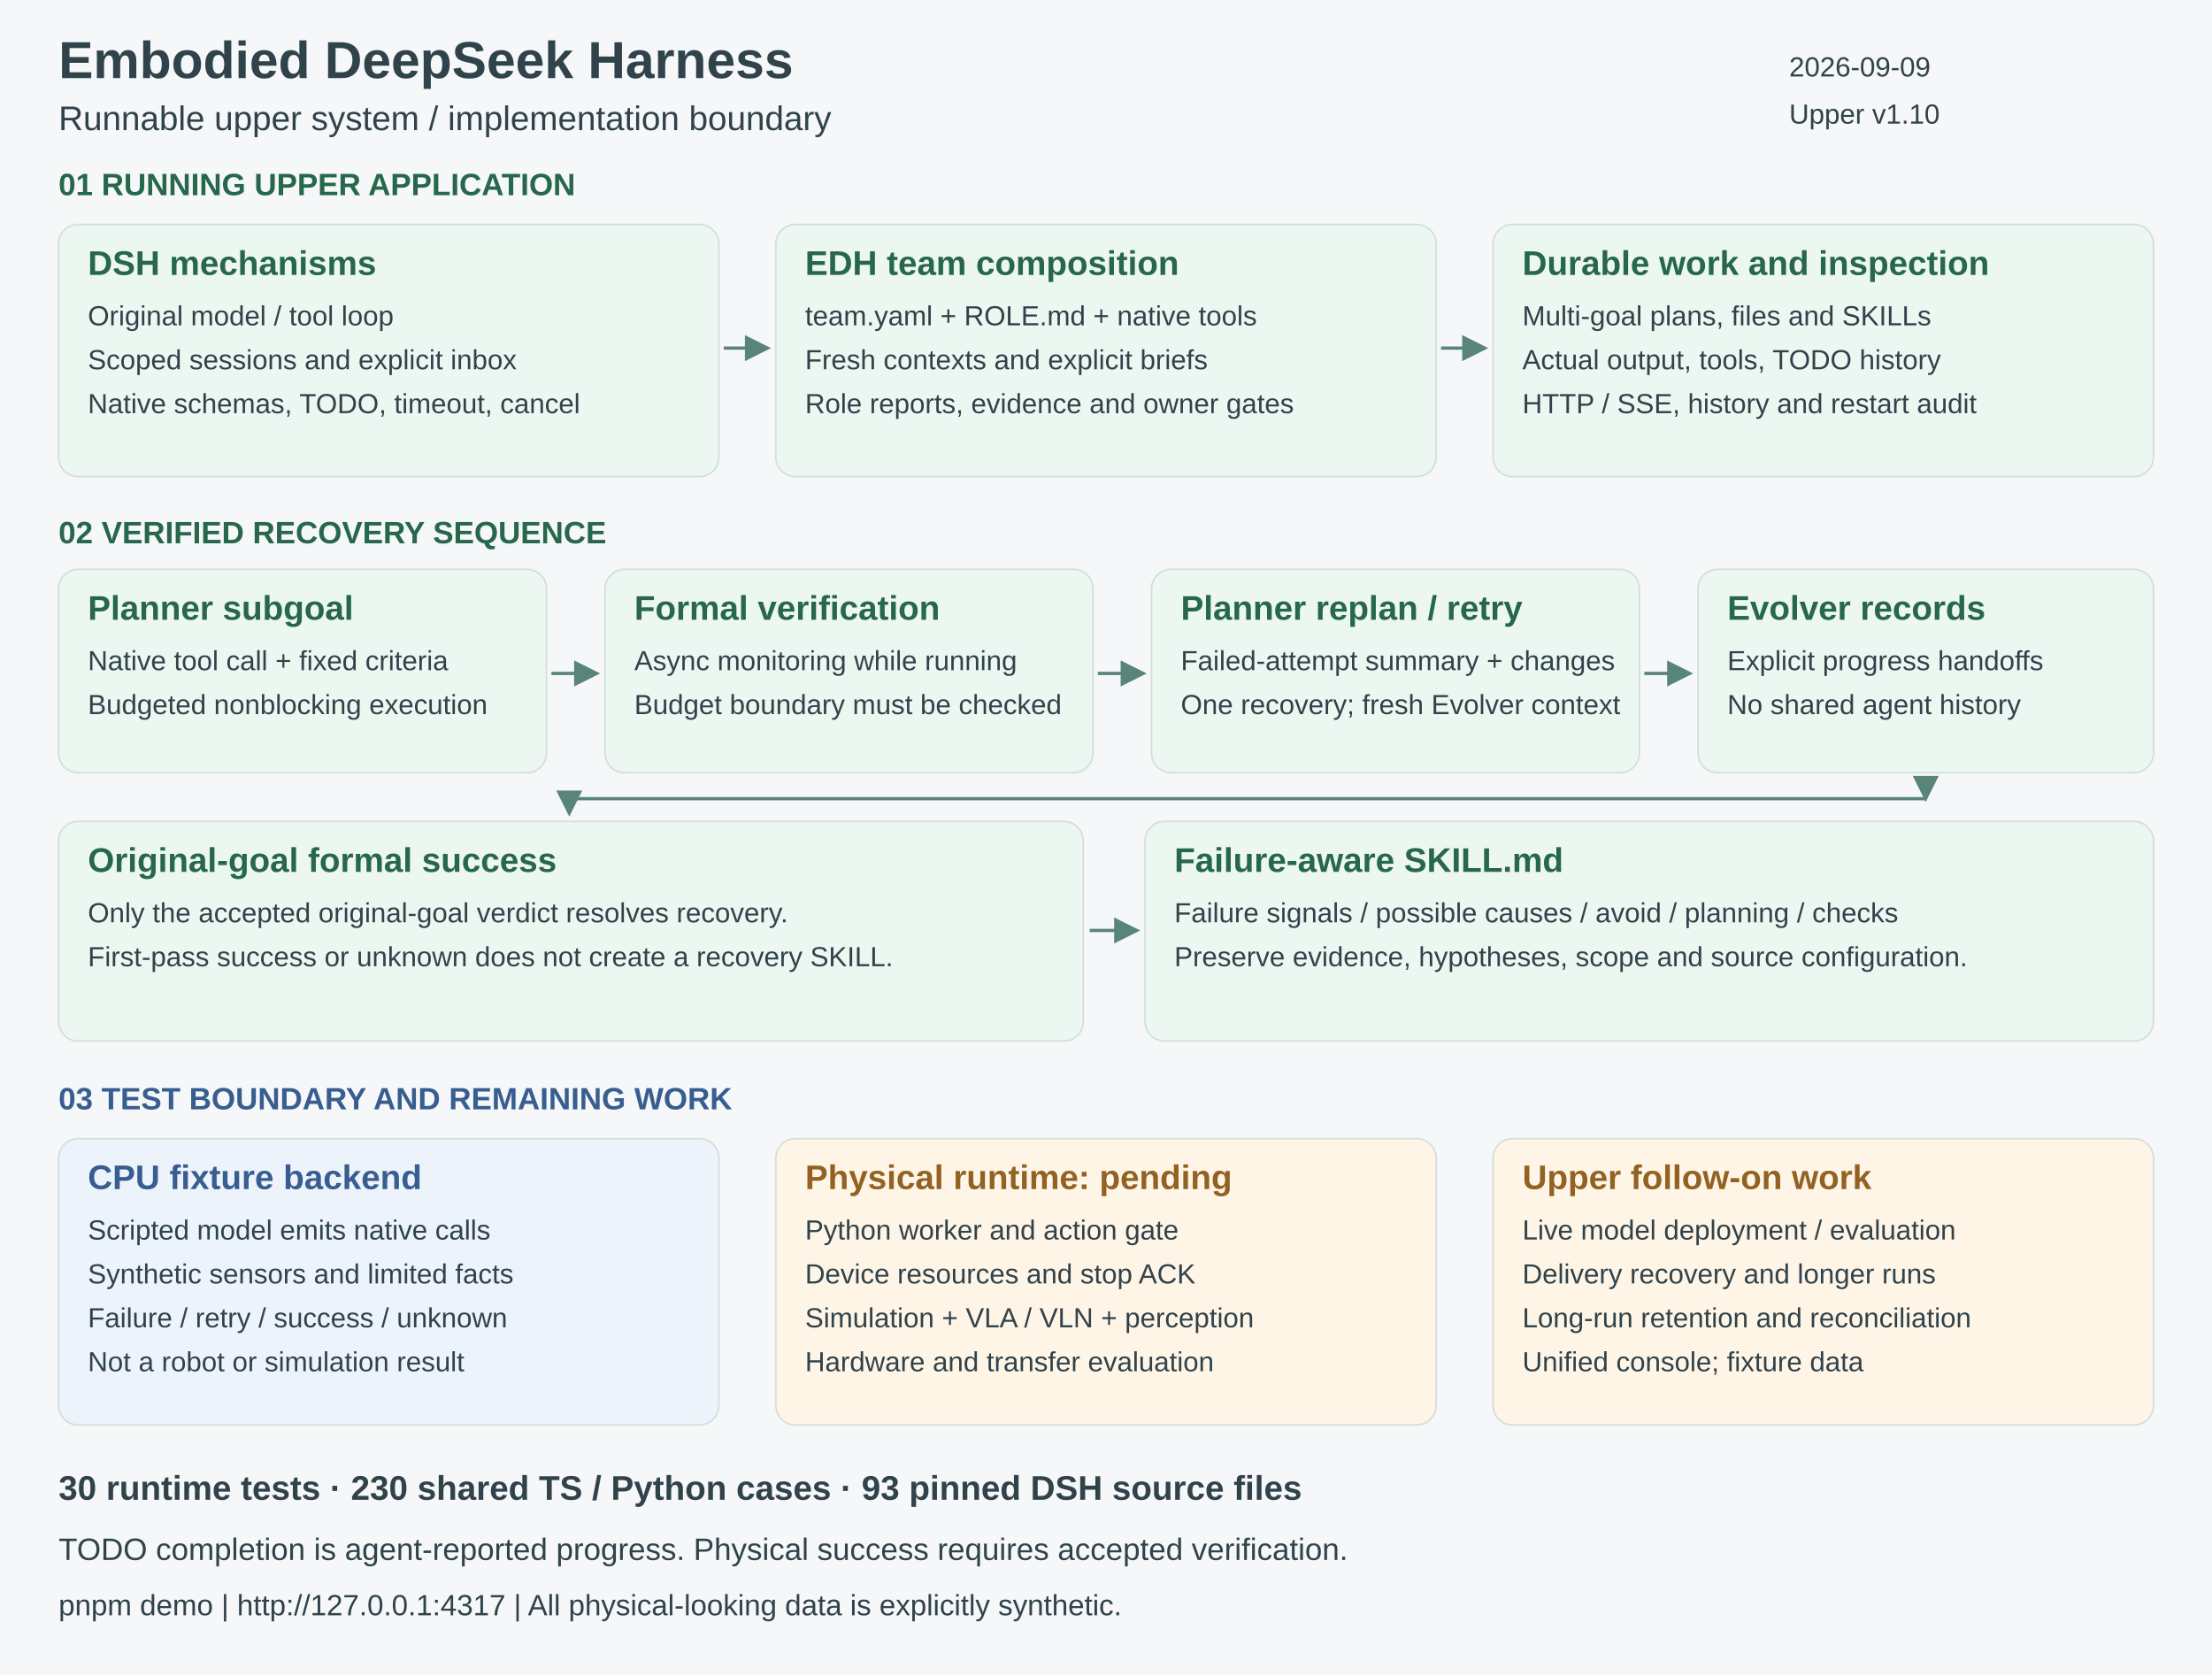
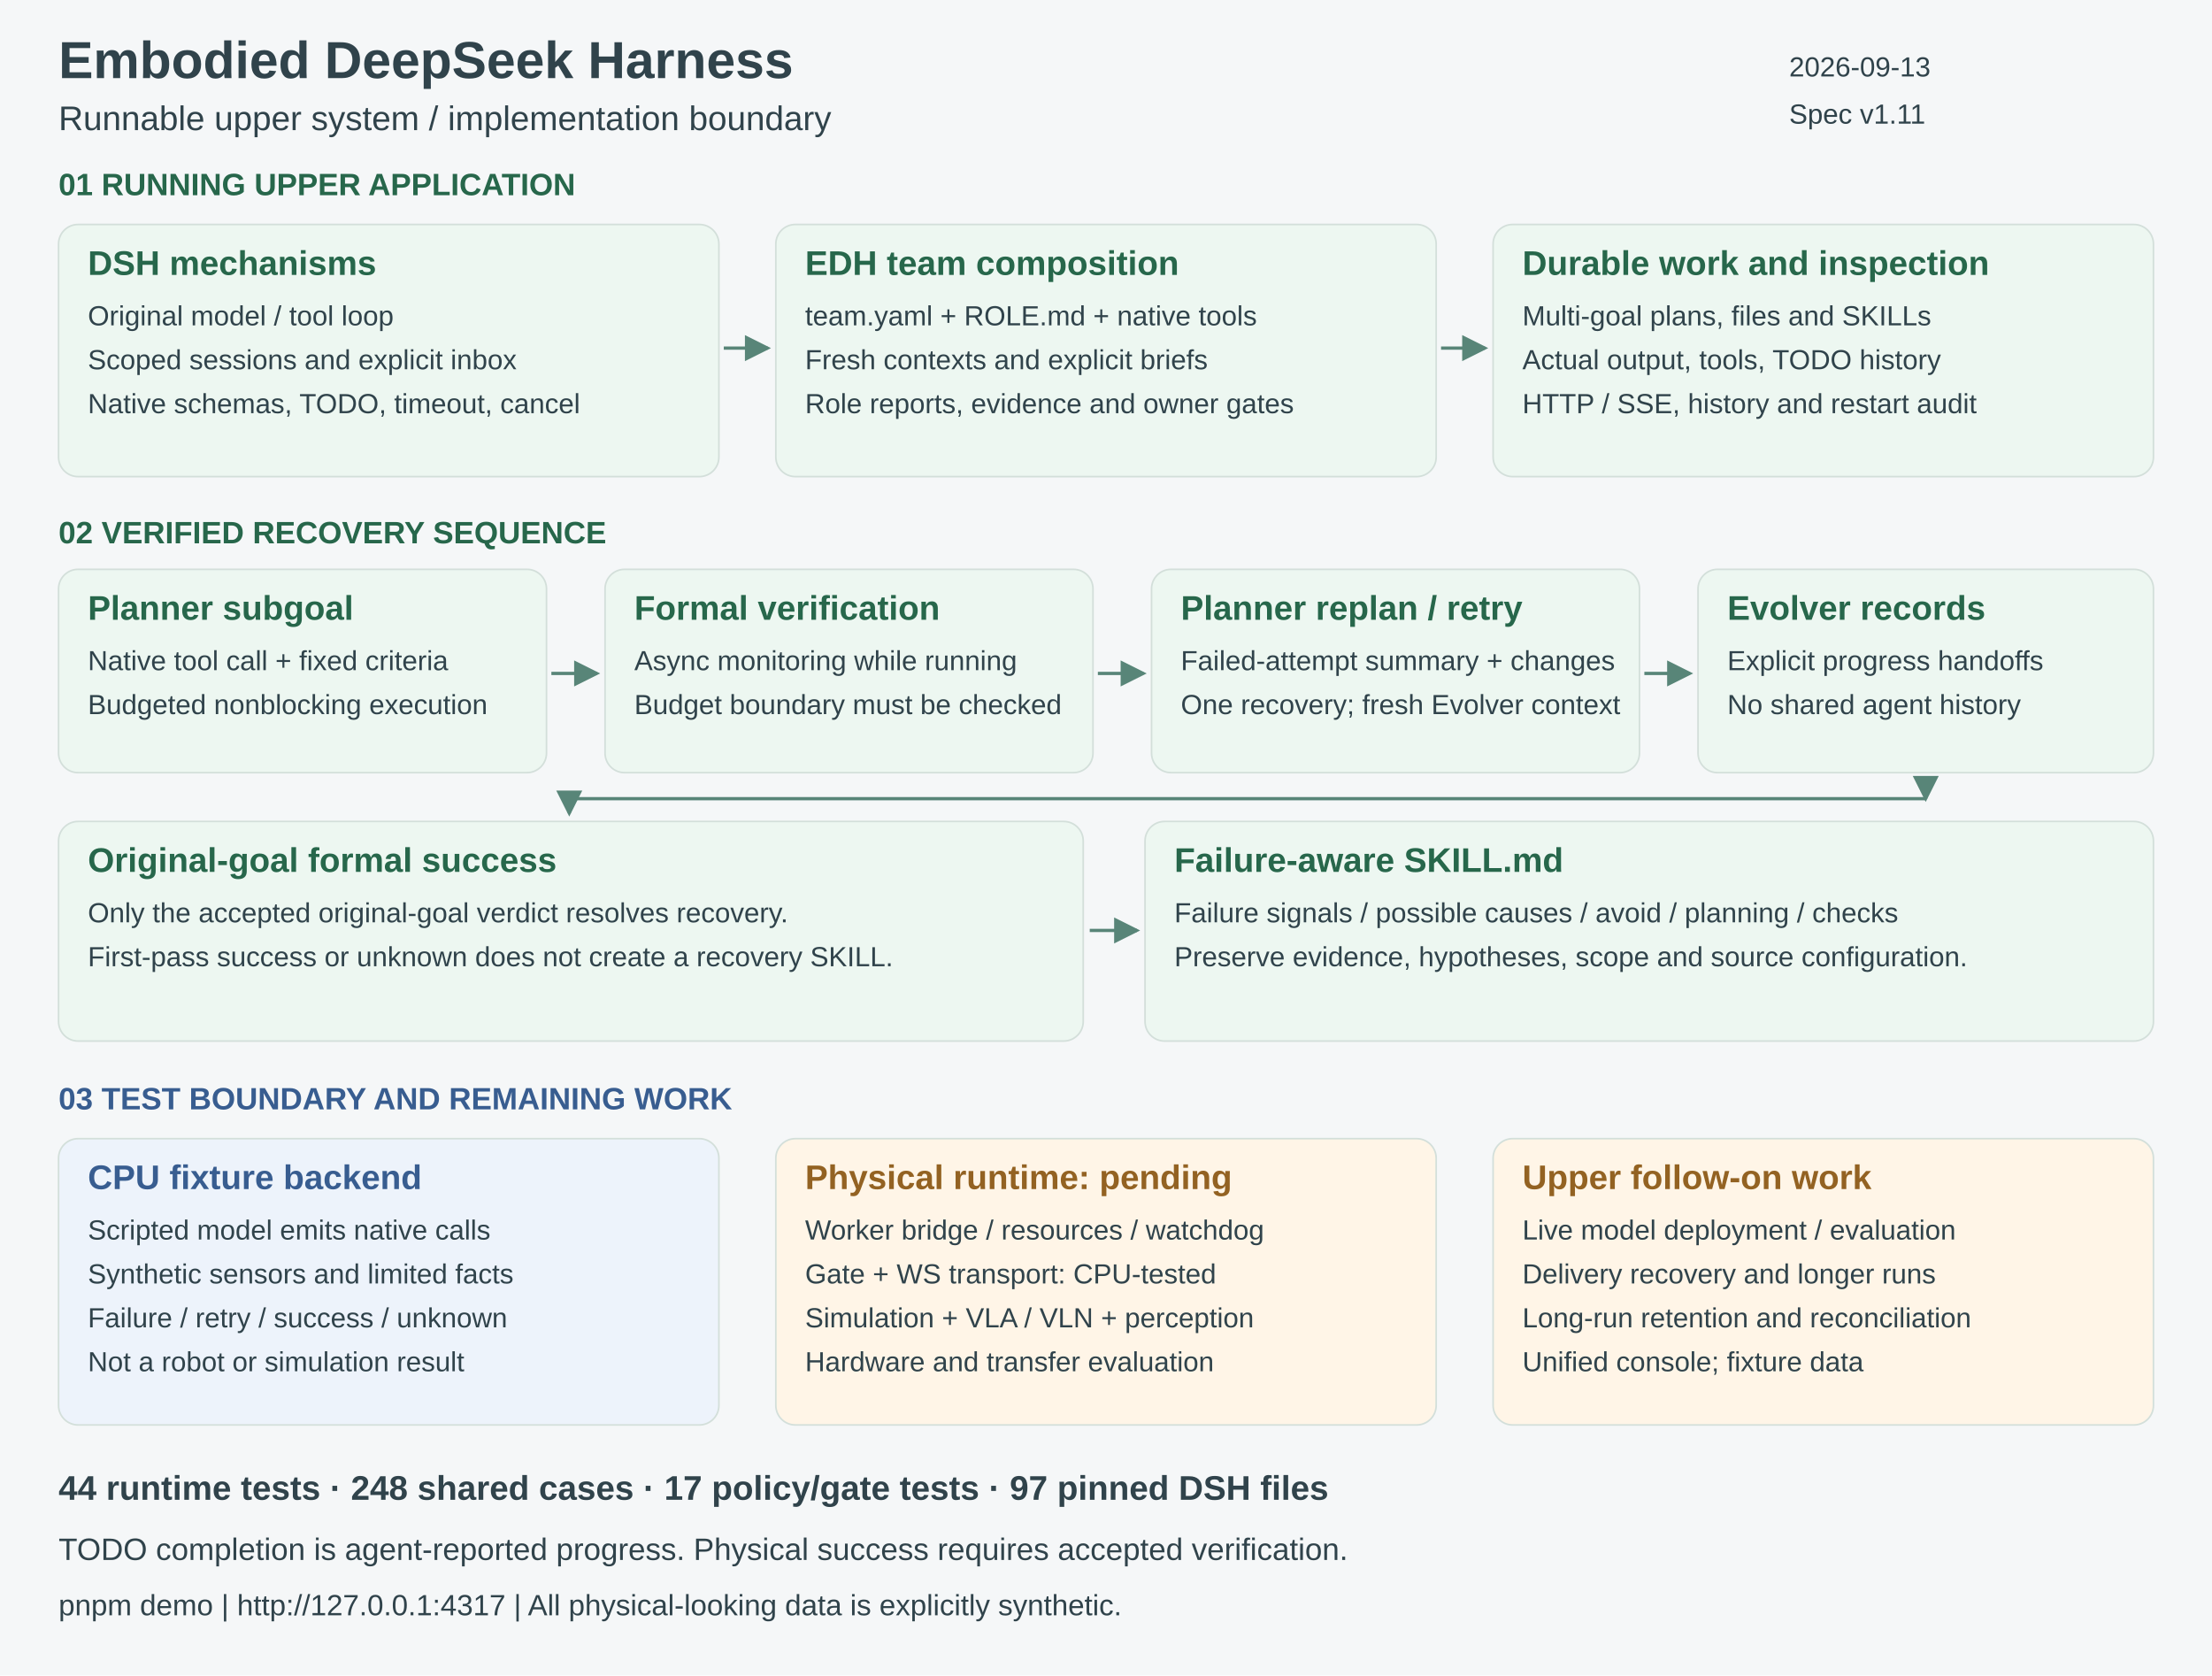
<svg xmlns="http://www.w3.org/2000/svg" width="1360" height="1030" viewBox="0 0 1360 1030" role="img" aria-labelledby="title desc">
  <defs>
    <marker id="arrow" markerWidth="8" markerHeight="8" refX="7" refY="4" orient="auto">
      <path d="M0 0 L8 4 L0 8" fill="#588578" />
    </marker>
  </defs>
  <rect width="1360" height="1030" fill="#f5f7f8" />
  <text x="36" y="48" font-family="Arial, sans-serif" font-size="32" fill="#30434b" font-weight="700">Embodied DeepSeek Harness</text>
  <text x="36" y="80" font-family="Arial, sans-serif" font-size="21" fill="#30434b" font-weight="400">Runnable upper system / implementation boundary</text>
-   <text x="1100" y="47" font-family="Arial, sans-serif" font-size="17" fill="#30434b" font-weight="400">2026-09-09</text>
-   <text x="1100" y="76" font-family="Arial, sans-serif" font-size="17" fill="#30434b" font-weight="400">Upper v1.10</text>
+   <text x="1100" y="47" font-family="Arial, sans-serif" font-size="17" fill="#30434b" font-weight="400">2026-09-13</text>
+   <text x="1100" y="76" font-family="Arial, sans-serif" font-size="17" fill="#30434b" font-weight="400">Spec v1.11</text>
  <text x="36" y="120" font-family="Arial, sans-serif" font-size="19" fill="#27674b" font-weight="700">01   RUNNING UPPER APPLICATION</text>
  <rect x="36" y="138" width="406" height="155" rx="12" fill="#edf7f1" stroke="#d3dfda" />
  <text x="54" y="169" font-family="Arial, sans-serif" font-size="21" fill="#27674b" font-weight="700">DSH mechanisms</text>
  <text x="54" y="200" font-family="Arial, sans-serif" font-size="17" fill="#30434b" font-weight="400">Original model / tool loop</text>
  <text x="54" y="227" font-family="Arial, sans-serif" font-size="17" fill="#30434b" font-weight="400">Scoped sessions and explicit inbox</text>
  <text x="54" y="254" font-family="Arial, sans-serif" font-size="17" fill="#30434b" font-weight="400">Native schemas, TODO, timeout, cancel</text>
  <rect x="477" y="138" width="406" height="155" rx="12" fill="#edf7f1" stroke="#d3dfda" />
  <text x="495" y="169" font-family="Arial, sans-serif" font-size="21" fill="#27674b" font-weight="700">EDH team composition</text>
  <text x="495" y="200" font-family="Arial, sans-serif" font-size="17" fill="#30434b" font-weight="400">team.yaml + ROLE.md + native tools</text>
  <text x="495" y="227" font-family="Arial, sans-serif" font-size="17" fill="#30434b" font-weight="400">Fresh contexts and explicit briefs</text>
  <text x="495" y="254" font-family="Arial, sans-serif" font-size="17" fill="#30434b" font-weight="400">Role reports, evidence and owner gates</text>
  <rect x="918" y="138" width="406" height="155" rx="12" fill="#edf7f1" stroke="#d3dfda" />
  <text x="936" y="169" font-family="Arial, sans-serif" font-size="21" fill="#27674b" font-weight="700">Durable work and inspection</text>
  <text x="936" y="200" font-family="Arial, sans-serif" font-size="17" fill="#30434b" font-weight="400">Multi-goal plans, files and SKILLs</text>
  <text x="936" y="227" font-family="Arial, sans-serif" font-size="17" fill="#30434b" font-weight="400">Actual output, tools, TODO history</text>
  <text x="936" y="254" font-family="Arial, sans-serif" font-size="17" fill="#30434b" font-weight="400">HTTP / SSE, history and restart audit</text>
  <path d="M445 214 L472 214" stroke="#588578" stroke-width="2" fill="none" marker-end="url(#arrow)" />
  <path d="M886 214 L913 214" stroke="#588578" stroke-width="2" fill="none" marker-end="url(#arrow)" />
  <text x="36" y="334" font-family="Arial, sans-serif" font-size="19" fill="#27674b" font-weight="700">02   VERIFIED RECOVERY SEQUENCE</text>
  <rect x="36" y="350" width="300" height="125" rx="12" fill="#edf7f1" stroke="#d3dfda" />
  <text x="54" y="381" font-family="Arial, sans-serif" font-size="21" fill="#27674b" font-weight="700">Planner subgoal</text>
  <text x="54" y="412" font-family="Arial, sans-serif" font-size="17" fill="#30434b" font-weight="400">Native tool call + fixed criteria</text>
  <text x="54" y="439" font-family="Arial, sans-serif" font-size="17" fill="#30434b" font-weight="400">Budgeted nonblocking execution</text>
  <rect x="372" y="350" width="300" height="125" rx="12" fill="#edf7f1" stroke="#d3dfda" />
  <text x="390" y="381" font-family="Arial, sans-serif" font-size="21" fill="#27674b" font-weight="700">Formal verification</text>
  <text x="390" y="412" font-family="Arial, sans-serif" font-size="17" fill="#30434b" font-weight="400">Async monitoring while running</text>
  <text x="390" y="439" font-family="Arial, sans-serif" font-size="17" fill="#30434b" font-weight="400">Budget boundary must be checked</text>
  <rect x="708" y="350" width="300" height="125" rx="12" fill="#edf7f1" stroke="#d3dfda" />
  <text x="726" y="381" font-family="Arial, sans-serif" font-size="21" fill="#27674b" font-weight="700">Planner replan / retry</text>
  <text x="726" y="412" font-family="Arial, sans-serif" font-size="17" fill="#30434b" font-weight="400">Failed-attempt summary + changes</text>
  <text x="726" y="439" font-family="Arial, sans-serif" font-size="17" fill="#30434b" font-weight="400">One recovery; fresh Evolver context</text>
  <rect x="1044" y="350" width="280" height="125" rx="12" fill="#edf7f1" stroke="#d3dfda" />
  <text x="1062" y="381" font-family="Arial, sans-serif" font-size="21" fill="#27674b" font-weight="700">Evolver records</text>
  <text x="1062" y="412" font-family="Arial, sans-serif" font-size="17" fill="#30434b" font-weight="400">Explicit progress handoffs</text>
  <text x="1062" y="439" font-family="Arial, sans-serif" font-size="17" fill="#30434b" font-weight="400">No shared agent history</text>
  <path d="M339 414 L367 414" stroke="#588578" stroke-width="2" fill="none" marker-end="url(#arrow)" />
  <path d="M675 414 L703 414" stroke="#588578" stroke-width="2" fill="none" marker-end="url(#arrow)" />
  <path d="M1011 414 L1039 414" stroke="#588578" stroke-width="2" fill="none" marker-end="url(#arrow)" />
  <rect x="36" y="505" width="630" height="135" rx="12" fill="#edf7f1" stroke="#d3dfda" />
  <text x="54" y="536" font-family="Arial, sans-serif" font-size="21" fill="#27674b" font-weight="700">Original-goal formal success</text>
  <text x="54" y="567" font-family="Arial, sans-serif" font-size="17" fill="#30434b" font-weight="400">Only the accepted original-goal verdict resolves recovery.</text>
  <text x="54" y="594" font-family="Arial, sans-serif" font-size="17" fill="#30434b" font-weight="400">First-pass success or unknown does not create a recovery SKILL.</text>
  <rect x="704" y="505" width="620" height="135" rx="12" fill="#edf7f1" stroke="#d3dfda" />
  <text x="722" y="536" font-family="Arial, sans-serif" font-size="21" fill="#27674b" font-weight="700">Failure-aware SKILL.md</text>
  <text x="722" y="567" font-family="Arial, sans-serif" font-size="17" fill="#30434b" font-weight="400">Failure signals / possible causes / avoid / planning / checks</text>
  <text x="722" y="594" font-family="Arial, sans-serif" font-size="17" fill="#30434b" font-weight="400">Preserve evidence, hypotheses, scope and source configuration.</text>
  <path d="M1184 478 L1184 491" stroke="#588578" stroke-width="2" fill="none" marker-end="url(#arrow)" />
  <path d="M1184 491 H350 V500" stroke="#588578" stroke-width="2" fill="none" marker-end="url(#arrow)" />
  <path d="M670 572 L699 572" stroke="#588578" stroke-width="2" fill="none" marker-end="url(#arrow)" />
  <text x="36" y="682" font-family="Arial, sans-serif" font-size="19" fill="#385d90" font-weight="700">03   TEST BOUNDARY AND REMAINING WORK</text>
  <rect x="36" y="700" width="406" height="176" rx="12" fill="#edf3fb" stroke="#d3dfda" />
  <text x="54" y="731" font-family="Arial, sans-serif" font-size="21" fill="#385d90" font-weight="700">CPU fixture backend</text>
  <text x="54" y="762" font-family="Arial, sans-serif" font-size="17" fill="#30434b" font-weight="400">Scripted model emits native calls</text>
  <text x="54" y="789" font-family="Arial, sans-serif" font-size="17" fill="#30434b" font-weight="400">Synthetic sensors and limited facts</text>
  <text x="54" y="816" font-family="Arial, sans-serif" font-size="17" fill="#30434b" font-weight="400">Failure / retry / success / unknown</text>
  <text x="54" y="843" font-family="Arial, sans-serif" font-size="17" fill="#30434b" font-weight="400">Not a robot or simulation result</text>
  <rect x="477" y="700" width="406" height="176" rx="12" fill="#fff5e7" stroke="#d3dfda" />
  <text x="495" y="731" font-family="Arial, sans-serif" font-size="21" fill="#936222" font-weight="700">Physical runtime: pending</text>
-   <text x="495" y="762" font-family="Arial, sans-serif" font-size="17" fill="#30434b" font-weight="400">Python worker and action gate</text>
-   <text x="495" y="789" font-family="Arial, sans-serif" font-size="17" fill="#30434b" font-weight="400">Device resources and stop ACK</text>
+   <text x="495" y="762" font-family="Arial, sans-serif" font-size="17" fill="#30434b" font-weight="400">Worker bridge / resources / watchdog</text>
+   <text x="495" y="789" font-family="Arial, sans-serif" font-size="17" fill="#30434b" font-weight="400">Gate + WS transport: CPU-tested</text>
  <text x="495" y="816" font-family="Arial, sans-serif" font-size="17" fill="#30434b" font-weight="400">Simulation + VLA / VLN + perception</text>
  <text x="495" y="843" font-family="Arial, sans-serif" font-size="17" fill="#30434b" font-weight="400">Hardware and transfer evaluation</text>
  <rect x="918" y="700" width="406" height="176" rx="12" fill="#fff5e7" stroke="#d3dfda" />
  <text x="936" y="731" font-family="Arial, sans-serif" font-size="21" fill="#936222" font-weight="700">Upper follow-on work</text>
  <text x="936" y="762" font-family="Arial, sans-serif" font-size="17" fill="#30434b" font-weight="400">Live model deployment / evaluation</text>
  <text x="936" y="789" font-family="Arial, sans-serif" font-size="17" fill="#30434b" font-weight="400">Delivery recovery and longer runs</text>
  <text x="936" y="816" font-family="Arial, sans-serif" font-size="17" fill="#30434b" font-weight="400">Long-run retention and reconciliation</text>
  <text x="936" y="843" font-family="Arial, sans-serif" font-size="17" fill="#30434b" font-weight="400">Unified console; fixture data</text>
-   <text x="36" y="922" font-family="Arial, sans-serif" font-size="21" fill="#30434b" font-weight="700">30 runtime tests  ·  230 shared TS / Python cases  ·  93 pinned DSH source files</text>
+   <text x="36" y="922" font-family="Arial, sans-serif" font-size="21" fill="#30434b" font-weight="700">44 runtime tests  ·  248 shared cases  ·  17 policy/gate tests  ·  97 pinned DSH files</text>
  <text x="36" y="959" font-family="Arial, sans-serif" font-size="19" fill="#30434b" font-weight="400">TODO completion is agent-reported progress. Physical success requires accepted verification.</text>
  <text x="36" y="993" font-family="Arial, sans-serif" font-size="18" fill="#30434b" font-weight="400">pnpm demo   |   http://127.0.0.1:4317   |   All physical-looking data is explicitly synthetic.</text>
</svg>
